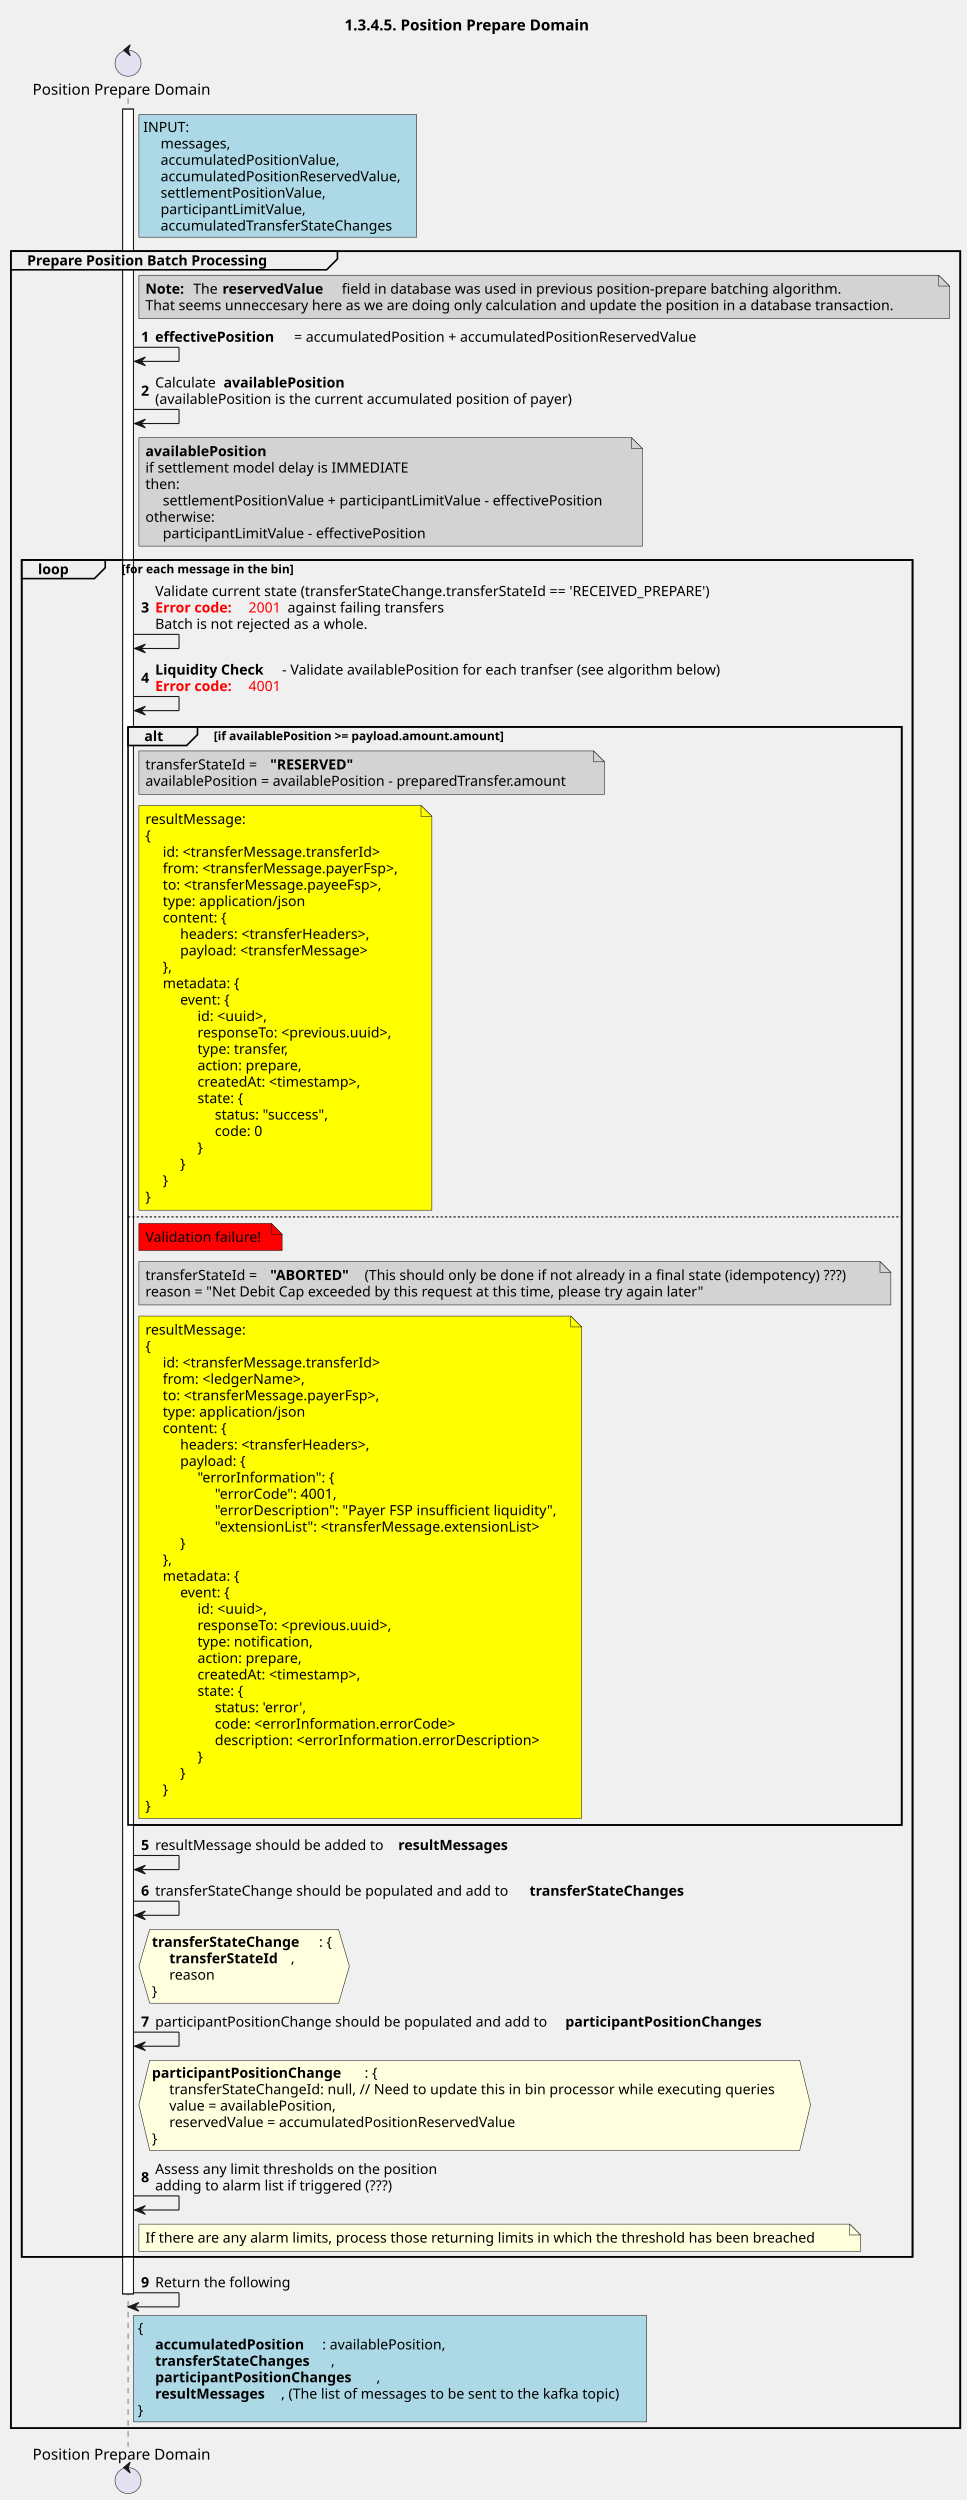
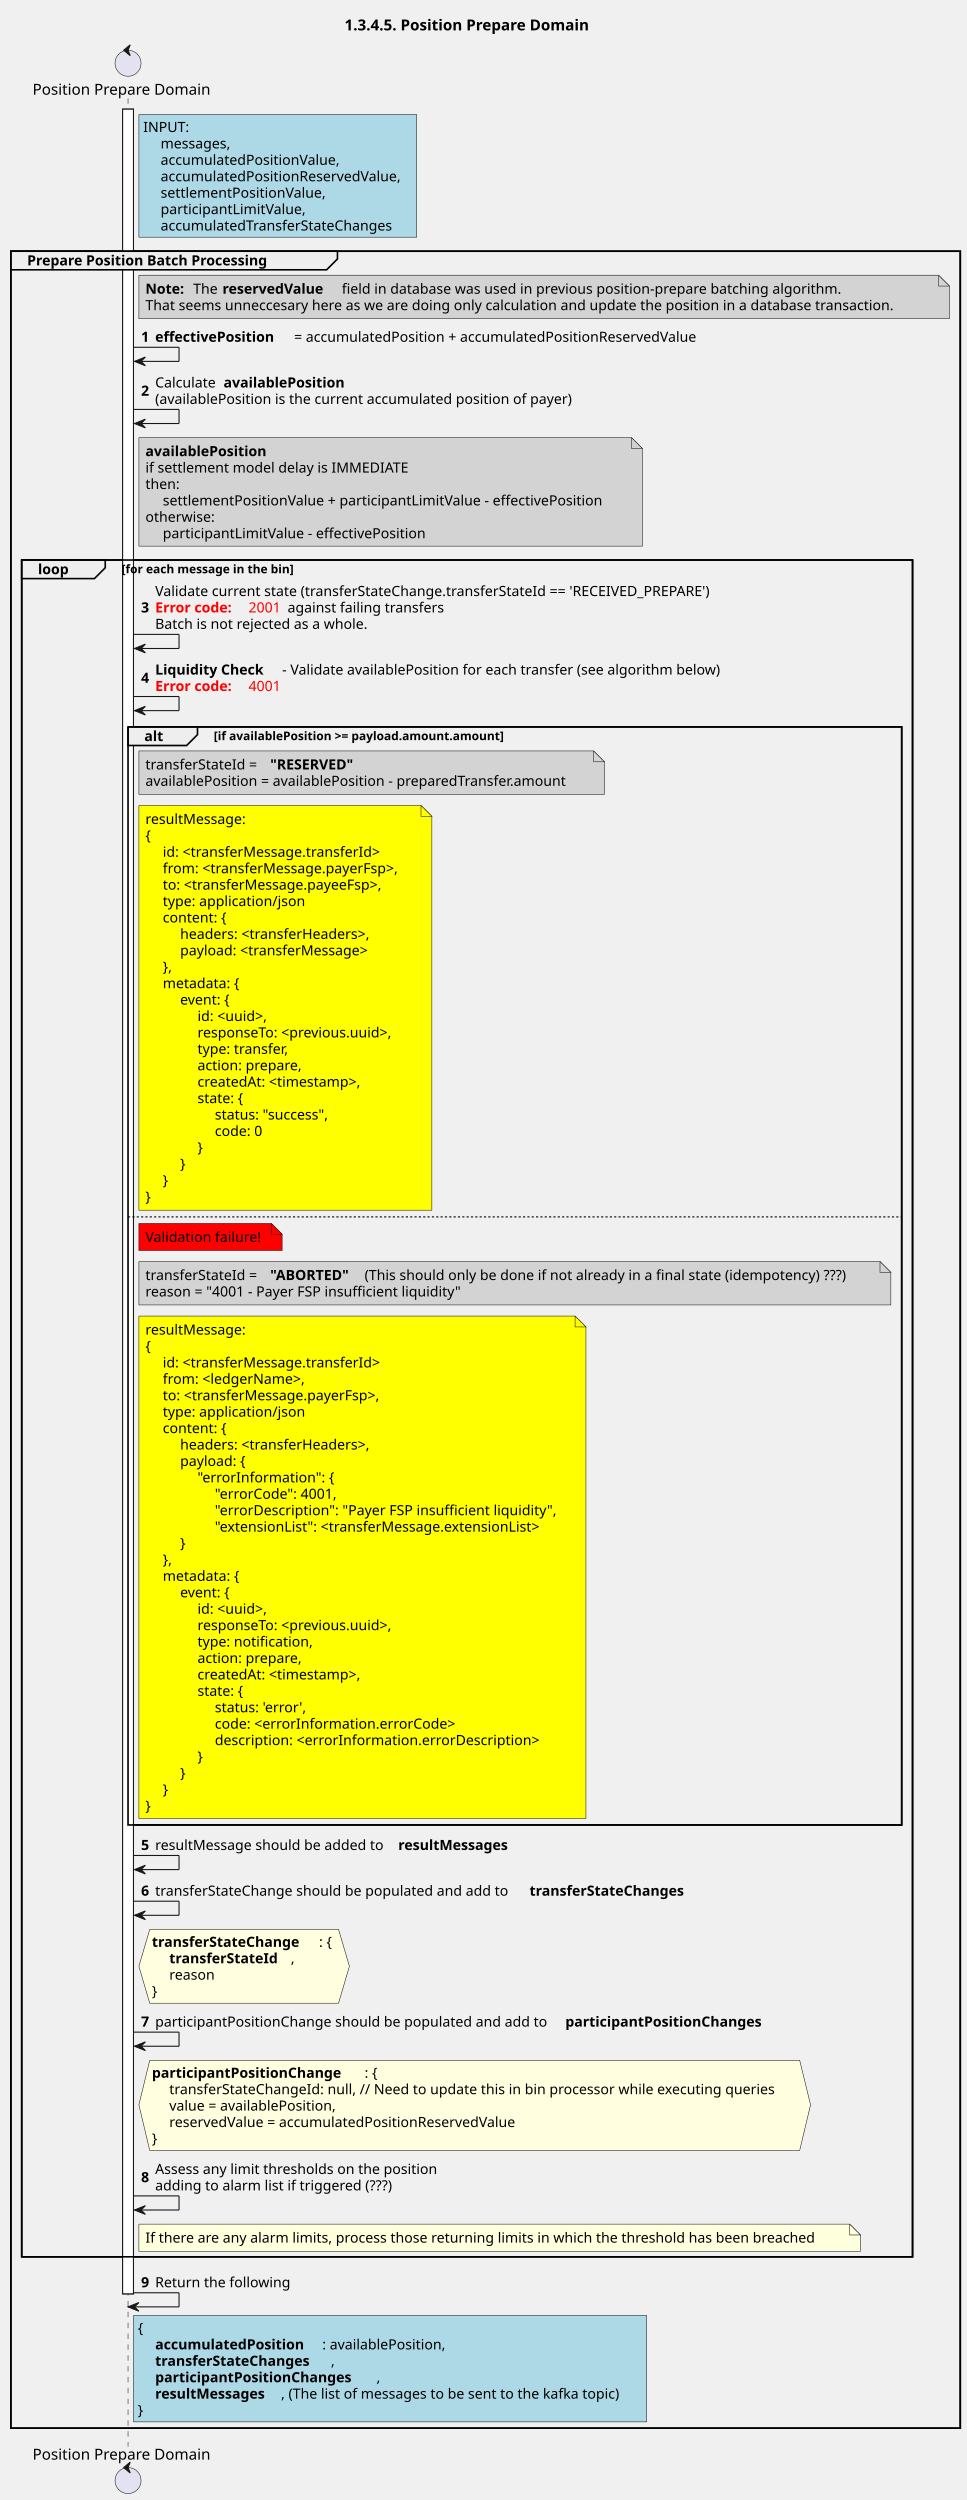
<svg xmlns="http://www.w3.org/2000/svg" contentStyleType="text/css" height="2304px" preserveAspectRatio="none" style="width:891px;height:2304px;background:#FFFFFF;" version="1.1" viewBox="0 0 891 2304" width="891px" zoomAndPan="magnify">
  <defs />
  <g>
    <text fill="#000000" font-family="sans-serif" font-size="14" font-weight="bold" lengthAdjust="spacing" textLength="259" x="317.5" y="27.995">1.3.4.5. Position Prepare Domain</text>
    <rect fill="#FFFFFF" height="2013.414" style="stroke:#181818;stroke-width:1.0;" width="10" x="113" y="100.594" />
    <rect fill="none" height="2006.281" style="stroke:#000000;stroke-width:1.5;" width="875" x="10" y="231.523" />
    <rect fill="none" height="1563.758" style="stroke:#000000;stroke-width:1.5;" width="821" x="20" y="516.117" />
    <rect fill="none" height="1011.969" style="stroke:#000000;stroke-width:1.5;" width="713" x="118" y="669.914" />
    <line style="stroke:#181818;stroke-width:0.5;stroke-dasharray:5.0,5.0;" x1="118" x2="118" y1="90.594" y2="2254.805" />
    <text fill="#000000" font-family="sans-serif" font-size="14" lengthAdjust="spacing" textLength="170" x="30" y="87.292">Position Prepare Domain</text>
    <ellipse cx="118" cy="58.297" fill="#E2E2F0" rx="12" ry="12" style="stroke:#181818;stroke-width:0.5;" />
    <polygon fill="#181818" points="114,46.297,120,41.297,118,46.297,120,51.297,114,46.297" style="stroke:#181818;stroke-width:1.0;" />
    <text fill="#000000" font-family="sans-serif" font-size="14" lengthAdjust="spacing" textLength="170" x="30" y="2266.8">Position Prepare Domain</text>
    <ellipse cx="118" cy="2286.102" fill="#E2E2F0" rx="12" ry="12" style="stroke:#181818;stroke-width:0.5;" />
    <polygon fill="#181818" points="114,2274.102,120,2269.102,118,2274.102,120,2279.102,114,2274.102" style="stroke:#181818;stroke-width:1.0;" />
    <rect fill="#FFFFFF" height="2013.414" style="stroke:#181818;stroke-width:1.0;" width="10" x="113" y="100.594" />
    <rect fill="#ADD8E6" height="113" style="stroke:#181818;stroke-width:0.5;" width="256" x="128" y="105.594" />
    <text fill="#000000" font-family="sans-serif" font-size="13" lengthAdjust="spacing" textLength="42" x="132" y="121.661">INPUT:</text>
    <text fill="#000000" font-family="sans-serif" font-size="13" lengthAdjust="spacing" textLength="70" x="148" y="136.793">messages,</text>
    <text fill="#000000" font-family="sans-serif" font-size="13" lengthAdjust="spacing" textLength="173" x="148" y="151.926">accumulatedPositionValue,</text>
    <text fill="#000000" font-family="sans-serif" font-size="13" lengthAdjust="spacing" textLength="232" x="148" y="167.059">accumulatedPositionReservedValue,</text>
    <text fill="#000000" font-family="sans-serif" font-size="13" lengthAdjust="spacing" textLength="160" x="148" y="182.192">settlementPositionValue,</text>
    <text fill="#000000" font-family="sans-serif" font-size="13" lengthAdjust="spacing" textLength="139" x="148" y="197.325">participantLimitValue,</text>
    <text fill="#000000" font-family="sans-serif" font-size="13" lengthAdjust="spacing" textLength="226" x="148" y="212.458">accumulatedTransferStateChanges</text>
    <path d="M10,231.523 L311,231.523 L311,238.656 L301,248.656 L10,248.656 L10,231.523 " fill="#EEEEEE" style="stroke:#000000;stroke-width:1.5;" />
    <rect fill="none" height="2006.281" style="stroke:#000000;stroke-width:1.5;" width="875" x="10" y="231.523" />
    <text fill="#000000" font-family="sans-serif" font-size="13" font-weight="bold" lengthAdjust="spacing" textLength="256" x="25" y="244.59">Prepare Position Batch Processing</text>
    <path d="M128,253.656 L128,293.656 L875,293.656 L875,263.656 L865,253.656 L128,253.656 " fill="#D3D3D3" style="stroke:#181818;stroke-width:0.5;" />
    <path d="M865,253.656 L865,263.656 L875,263.656 L865,253.656 " fill="#D3D3D3" style="stroke:#181818;stroke-width:0.5;" />
    <text fill="#000000" font-family="sans-serif" font-size="13" font-weight="bold" lengthAdjust="spacing" textLength="40" x="134" y="270.723">Note:</text>
    <text fill="#000000" font-family="sans-serif" font-size="13" lengthAdjust="spacing" textLength="23" x="178" y="270.723">The</text>
    <text fill="#000000" font-family="sans-serif" font-size="13" font-weight="bold" lengthAdjust="spacing" textLength="106" x="205" y="270.723">reservedValue</text>
    <text fill="#000000" font-family="sans-serif" font-size="13" lengthAdjust="spacing" textLength="478" x="315" y="270.723">field in database was used in previous position-prepare batching algorithm.</text>
    <text fill="#000000" font-family="sans-serif" font-size="13" lengthAdjust="spacing" textLength="726" x="134" y="285.856">That seems unneccesary here as we are doing only calculation and update the position in a database transaction.</text>
    <line style="stroke:#181818;stroke-width:1.0;" x1="123" x2="165" y1="320.055" y2="320.055" />
    <line style="stroke:#181818;stroke-width:1.0;" x1="165" x2="165" y1="320.055" y2="333.055" />
    <line style="stroke:#181818;stroke-width:1.0;" x1="124" x2="165" y1="333.055" y2="333.055" />
    <polygon fill="#181818" points="134,329.055,124,333.055,134,337.055,130,333.055" style="stroke:#181818;stroke-width:1.0;" />
    <text fill="#000000" font-family="sans-serif" font-size="13" font-weight="bold" lengthAdjust="spacing" textLength="9" x="130" y="314.989">1</text>
    <text fill="#000000" font-family="sans-serif" font-size="13" font-weight="bold" lengthAdjust="spacing" textLength="124" x="143" y="314.989">effectivePosition</text>
    <text fill="#000000" font-family="sans-serif" font-size="13" lengthAdjust="spacing" textLength="395" x="271" y="314.989">= accumulatedPosition + accumulatedPositionReservedValue</text>
    <line style="stroke:#181818;stroke-width:1.0;" x1="123" x2="165" y1="377.32" y2="377.32" />
    <line style="stroke:#181818;stroke-width:1.0;" x1="165" x2="165" y1="377.32" y2="390.32" />
    <line style="stroke:#181818;stroke-width:1.0;" x1="124" x2="165" y1="390.32" y2="390.32" />
    <polygon fill="#181818" points="134,386.32,124,390.32,134,394.32,130,390.32" style="stroke:#181818;stroke-width:1.0;" />
    <text fill="#000000" font-family="sans-serif" font-size="13" font-weight="bold" lengthAdjust="spacing" textLength="9" x="130" y="364.688">2</text>
    <text fill="#000000" font-family="sans-serif" font-size="13" lengthAdjust="spacing" textLength="59" x="143" y="357.122">Calculate</text>
    <text fill="#000000" font-family="sans-serif" font-size="13" font-weight="bold" lengthAdjust="spacing" textLength="125" x="206" y="357.122">availablePosition</text>
    <text fill="#000000" font-family="sans-serif" font-size="13" lengthAdjust="spacing" textLength="4" x="331" y="357.122"> </text>
    <text fill="#000000" font-family="sans-serif" font-size="13" lengthAdjust="spacing" textLength="402" x="143" y="372.254">(availablePosition is the current accumulated position of payer)</text>
    <path d="M128,403.32 L128,503.32 L592,503.32 L592,413.32 L582,403.32 L128,403.32 " fill="#D3D3D3" style="stroke:#181818;stroke-width:0.5;" />
    <path d="M582,403.32 L582,413.32 L592,413.32 L582,403.32 " fill="#D3D3D3" style="stroke:#181818;stroke-width:0.5;" />
    <text fill="#000000" font-family="sans-serif" font-size="13" font-weight="bold" lengthAdjust="spacing" textLength="125" x="134" y="420.387">availablePosition</text>
    <text fill="#000000" font-family="sans-serif" font-size="13" lengthAdjust="spacing" textLength="251" x="134" y="435.52">if settlement model delay is IMMEDIATE</text>
    <text fill="#000000" font-family="sans-serif" font-size="13" lengthAdjust="spacing" textLength="33" x="134" y="450.653">then:</text>
    <text fill="#000000" font-family="sans-serif" font-size="13" lengthAdjust="spacing" textLength="427" x="150" y="465.786">settlementPositionValue + participantLimitValue - effectivePosition</text>
    <text fill="#000000" font-family="sans-serif" font-size="13" lengthAdjust="spacing" textLength="65" x="134" y="480.918">otherwise:</text>
    <text fill="#000000" font-family="sans-serif" font-size="13" lengthAdjust="spacing" textLength="252" x="150" y="496.051">participantLimitValue - effectivePosition</text>
    <path d="M20,516.117 L97,516.117 L97,523.25 L87,533.25 L20,533.25 L20,516.117 " fill="#EEEEEE" style="stroke:#000000;stroke-width:1.5;" />
    <rect fill="none" height="1563.758" style="stroke:#000000;stroke-width:1.5;" width="821" x="20" y="516.117" />
    <text fill="#000000" font-family="sans-serif" font-size="13" font-weight="bold" lengthAdjust="spacing" textLength="32" x="35" y="529.184">loop</text>
    <text fill="#000000" font-family="sans-serif" font-size="11" font-weight="bold" lengthAdjust="spacing" textLength="189" x="112" y="528.328">[for each message in the bin]</text>
    <line style="stroke:#181818;stroke-width:1.0;" x1="123" x2="165" y1="584.648" y2="584.648" />
    <line style="stroke:#181818;stroke-width:1.0;" x1="165" x2="165" y1="584.648" y2="597.648" />
    <line style="stroke:#181818;stroke-width:1.0;" x1="124" x2="165" y1="597.648" y2="597.648" />
    <polygon fill="#181818" points="134,593.648,124,597.648,134,601.648,130,597.648" style="stroke:#181818;stroke-width:1.0;" />
    <text fill="#000000" font-family="sans-serif" font-size="13" font-weight="bold" lengthAdjust="spacing" textLength="9" x="130" y="564.45">3</text>
    <text fill="#000000" font-family="sans-serif" font-size="13" lengthAdjust="spacing" textLength="550" x="143" y="549.317">Validate current state (transferStateChange.transferStateId == 'RECEIVED_PREPARE')</text>
    <text fill="#FF0000" font-family="sans-serif" font-size="13" font-weight="bold" lengthAdjust="spacing" textLength="82" x="143" y="564.45">Error code:</text>
    <text fill="#FF0000" font-family="sans-serif" font-size="13" lengthAdjust="spacing" textLength="32" x="229" y="564.45">2001</text>
    <text fill="#000000" font-family="sans-serif" font-size="13" lengthAdjust="spacing" textLength="149" x="265" y="564.45">against failing transfers</text>
    <text fill="#000000" font-family="sans-serif" font-size="13" lengthAdjust="spacing" textLength="207" x="143" y="579.582">Batch is not rejected as a whole.</text>
    <line style="stroke:#181818;stroke-width:1.0;" x1="123" x2="165" y1="641.914" y2="641.914" />
    <line style="stroke:#181818;stroke-width:1.0;" x1="165" x2="165" y1="641.914" y2="654.914" />
    <line style="stroke:#181818;stroke-width:1.0;" x1="124" x2="165" y1="654.914" y2="654.914" />
    <polygon fill="#181818" points="134,650.914,124,654.914,134,658.914,130,654.914" style="stroke:#181818;stroke-width:1.0;" />
    <text fill="#000000" font-family="sans-serif" font-size="13" font-weight="bold" lengthAdjust="spacing" textLength="9" x="130" y="629.282">4</text>
    <text fill="#000000" font-family="sans-serif" font-size="13" font-weight="bold" lengthAdjust="spacing" textLength="113" x="143" y="621.715">Liquidity Check</text>
-     <text fill="#000000" font-family="sans-serif" font-size="13" lengthAdjust="spacing" textLength="423" x="260" y="621.715">- Validate availablePosition for each tranfser (see algorithm below)</text>
+     <text fill="#000000" font-family="sans-serif" font-size="13" lengthAdjust="spacing" textLength="423" x="260" y="621.715">- Validate availablePosition for each transfer (see algorithm below)</text>
    <text fill="#FF0000" font-family="sans-serif" font-size="13" font-weight="bold" lengthAdjust="spacing" textLength="82" x="143" y="636.848">Error code:</text>
    <text fill="#FF0000" font-family="sans-serif" font-size="13" lengthAdjust="spacing" textLength="32" x="229" y="636.848">4001</text>
    <path d="M118,669.914 L182,669.914 L182,677.047 L172,687.047 L118,687.047 L118,669.914 " fill="#EEEEEE" style="stroke:#000000;stroke-width:1.5;" />
    <rect fill="none" height="1011.969" style="stroke:#000000;stroke-width:1.5;" width="713" x="118" y="669.914" />
    <text fill="#000000" font-family="sans-serif" font-size="13" font-weight="bold" lengthAdjust="spacing" textLength="19" x="133" y="682.981">alt</text>
    <text fill="#000000" font-family="sans-serif" font-size="11" font-weight="bold" lengthAdjust="spacing" textLength="315" x="197" y="682.125">[if availablePosition &gt;= payload.amount.amount]</text>
    <path d="M128,692.047 L128,732.047 L557,732.047 L557,702.047 L547,692.047 L128,692.047 " fill="#D3D3D3" style="stroke:#181818;stroke-width:0.5;" />
    <path d="M547,692.047 L547,702.047 L557,702.047 L547,692.047 " fill="#D3D3D3" style="stroke:#181818;stroke-width:0.5;" />
    <text fill="#000000" font-family="sans-serif" font-size="13" lengthAdjust="spacing" textLength="111" x="134" y="709.114">transferStateId =</text>
    <text fill="#000000" font-family="sans-serif" font-size="13" font-weight="bold" lengthAdjust="spacing" textLength="91" x="249" y="709.114">"RESERVED"</text>
    <text fill="#000000" font-family="sans-serif" font-size="13" lengthAdjust="spacing" textLength="408" x="134" y="724.247">availablePosition = availablePosition - preparedTransfer.amount</text>
    <path d="M128,742.312 L128,1115.312 L398,1115.312 L398,752.312 L388,742.312 L128,742.312 " fill="#FFFF00" style="stroke:#181818;stroke-width:0.5;" />
    <path d="M388,742.312 L388,752.312 L398,752.312 L388,742.312 " fill="#FFFF00" style="stroke:#181818;stroke-width:0.5;" />
    <text fill="#000000" font-family="sans-serif" font-size="13" lengthAdjust="spacing" textLength="97" x="134" y="759.379">resultMessage:</text>
    <text fill="#000000" font-family="sans-serif" font-size="13" lengthAdjust="spacing" textLength="8" x="134" y="774.512">{</text>
    <text fill="#000000" font-family="sans-serif" font-size="13" lengthAdjust="spacing" textLength="213" x="150" y="789.645">id: &lt;transferMessage.transferId&gt;</text>
    <text fill="#000000" font-family="sans-serif" font-size="13" lengthAdjust="spacing" textLength="233" x="150" y="804.778">from: &lt;transferMessage.payerFsp&gt;,</text>
    <text fill="#000000" font-family="sans-serif" font-size="13" lengthAdjust="spacing" textLength="219" x="150" y="819.911">to: &lt;transferMessage.payeeFsp&gt;,</text>
    <text fill="#000000" font-family="sans-serif" font-size="13" lengthAdjust="spacing" textLength="135" x="150" y="835.043">type: application/json</text>
    <text fill="#000000" font-family="sans-serif" font-size="13" lengthAdjust="spacing" textLength="65" x="150" y="850.176">content: {</text>
    <text fill="#000000" font-family="sans-serif" font-size="13" lengthAdjust="spacing" textLength="190" x="166" y="865.309">headers: &lt;transferHeaders&gt;,</text>
    <text fill="#000000" font-family="sans-serif" font-size="13" lengthAdjust="spacing" textLength="187" x="166" y="880.442">payload: &lt;transferMessage&gt;</text>
    <text fill="#000000" font-family="sans-serif" font-size="13" lengthAdjust="spacing" textLength="12" x="150" y="895.575">},</text>
    <text fill="#000000" font-family="sans-serif" font-size="13" lengthAdjust="spacing" textLength="79" x="150" y="910.707">metadata: {</text>
    <text fill="#000000" font-family="sans-serif" font-size="13" lengthAdjust="spacing" textLength="52" x="166" y="925.84">event: {</text>
    <text fill="#000000" font-family="sans-serif" font-size="13" lengthAdjust="spacing" textLength="72" x="182" y="940.973">id: &lt;uuid&gt;,</text>
    <text fill="#000000" font-family="sans-serif" font-size="13" lengthAdjust="spacing" textLength="193" x="182" y="956.106">responseTo: &lt;previous.uuid&gt;,</text>
    <text fill="#000000" font-family="sans-serif" font-size="13" lengthAdjust="spacing" textLength="90" x="182" y="971.239">type: transfer,</text>
    <text fill="#000000" font-family="sans-serif" font-size="13" lengthAdjust="spacing" textLength="101" x="182" y="986.372">action: prepare,</text>
    <text fill="#000000" font-family="sans-serif" font-size="13" lengthAdjust="spacing" textLength="167" x="182" y="1001.504">createdAt: &lt;timestamp&gt;,</text>
    <text fill="#000000" font-family="sans-serif" font-size="13" lengthAdjust="spacing" textLength="49" x="182" y="1016.637">state: {</text>
    <text fill="#000000" font-family="sans-serif" font-size="13" lengthAdjust="spacing" textLength="113" x="198" y="1031.77">status: "success",</text>
    <text fill="#000000" font-family="sans-serif" font-size="13" lengthAdjust="spacing" textLength="47" x="198" y="1046.903">code: 0</text>
    <text fill="#000000" font-family="sans-serif" font-size="13" lengthAdjust="spacing" textLength="8" x="182" y="1062.036">}</text>
    <text fill="#000000" font-family="sans-serif" font-size="13" lengthAdjust="spacing" textLength="8" x="166" y="1077.168">}</text>
    <text fill="#000000" font-family="sans-serif" font-size="13" lengthAdjust="spacing" textLength="8" x="150" y="1092.301">}</text>
    <text fill="#000000" font-family="sans-serif" font-size="13" lengthAdjust="spacing" textLength="8" x="134" y="1107.434">}</text>
    <line style="stroke:#000000;stroke-width:1.0;stroke-dasharray:2.0,2.0;" x1="118" x2="831" y1="1121.5" y2="1121.5" />
    <path d="M128,1127.5 L128,1152.5 L260,1152.5 L260,1137.5 L250,1127.5 L128,1127.5 " fill="#FF0000" style="stroke:#181818;stroke-width:0.5;" />
    <path d="M250,1127.5 L250,1137.5 L260,1137.5 L250,1127.5 " fill="#FF0000" style="stroke:#181818;stroke-width:0.5;" />
    <text fill="#000000" font-family="sans-serif" font-size="13" lengthAdjust="spacing" textLength="111" x="134" y="1144.567">Validation failure!</text>
    <path d="M128,1162.633 L128,1202.633 L821,1202.633 L821,1172.633 L811,1162.633 L128,1162.633 " fill="#D3D3D3" style="stroke:#181818;stroke-width:0.5;" />
    <path d="M811,1162.633 L811,1172.633 L821,1172.633 L811,1162.633 " fill="#D3D3D3" style="stroke:#181818;stroke-width:0.5;" />
    <text fill="#000000" font-family="sans-serif" font-size="13" lengthAdjust="spacing" textLength="111" x="134" y="1179.7">transferStateId =</text>
    <text fill="#000000" font-family="sans-serif" font-size="13" font-weight="bold" lengthAdjust="spacing" textLength="83" x="249" y="1179.7">"ABORTED"</text>
    <text fill="#000000" font-family="sans-serif" font-size="13" lengthAdjust="spacing" textLength="470" x="336" y="1179.7">(This should only be done if not already in a final state (idempotency) ???)</text>
-     <text fill="#000000" font-family="sans-serif" font-size="13" lengthAdjust="spacing" textLength="548" x="134" y="1194.832">reason = "Net Debit Cap exceeded by this request at this time, please try again later"</text>
-     <path d="M128,1212.898 L128,1675.898 L536,1675.898 L536,1222.898 L526,1212.898 L128,1212.898 " fill="#FFFF00" style="stroke:#181818;stroke-width:0.5;" />
-     <path d="M526,1212.898 L526,1222.898 L536,1222.898 L526,1212.898 " fill="#FFFF00" style="stroke:#181818;stroke-width:0.5;" />
+     <text fill="#000000" font-family="sans-serif" font-size="13" lengthAdjust="spacing" textLength="306" x="134" y="1194.832">reason = "4001 - Payer FSP insufficient liquidity"</text>
+     <path d="M128,1212.898 L128,1675.898 L540,1675.898 L540,1222.898 L530,1212.898 L128,1212.898 " fill="#FFFF00" style="stroke:#181818;stroke-width:0.5;" />
+     <path d="M530,1212.898 L530,1222.898 L540,1222.898 L530,1212.898 " fill="#FFFF00" style="stroke:#181818;stroke-width:0.5;" />
    <text fill="#000000" font-family="sans-serif" font-size="13" lengthAdjust="spacing" textLength="97" x="134" y="1229.965">resultMessage:</text>
    <text fill="#000000" font-family="sans-serif" font-size="13" lengthAdjust="spacing" textLength="8" x="134" y="1245.098">{</text>
    <text fill="#000000" font-family="sans-serif" font-size="13" lengthAdjust="spacing" textLength="213" x="150" y="1260.231">id: &lt;transferMessage.transferId&gt;</text>
    <text fill="#000000" font-family="sans-serif" font-size="13" lengthAdjust="spacing" textLength="143" x="150" y="1275.364">from: &lt;ledgerName&gt;,</text>
    <text fill="#000000" font-family="sans-serif" font-size="13" lengthAdjust="spacing" textLength="216" x="150" y="1290.497">to: &lt;transferMessage.payerFsp&gt;,</text>
    <text fill="#000000" font-family="sans-serif" font-size="13" lengthAdjust="spacing" textLength="135" x="150" y="1305.629">type: application/json</text>
    <text fill="#000000" font-family="sans-serif" font-size="13" lengthAdjust="spacing" textLength="65" x="150" y="1320.762">content: {</text>
    <text fill="#000000" font-family="sans-serif" font-size="13" lengthAdjust="spacing" textLength="190" x="166" y="1335.895">headers: &lt;transferHeaders&gt;,</text>
    <text fill="#000000" font-family="sans-serif" font-size="13" lengthAdjust="spacing" textLength="66" x="166" y="1351.028">payload: {</text>
    <text fill="#000000" font-family="sans-serif" font-size="13" lengthAdjust="spacing" textLength="130" x="182" y="1366.161">"errorInformation": {</text>
    <text fill="#000000" font-family="sans-serif" font-size="13" lengthAdjust="spacing" textLength="118" x="198" y="1381.293">"errorCode": 4001,</text>
    <text fill="#000000" font-family="sans-serif" font-size="13" lengthAdjust="spacing" textLength="323" x="198" y="1396.426">"errorDescription": "Payer FSP insufficient liquidity",</text>
    <text fill="#000000" font-family="sans-serif" font-size="13" lengthAdjust="spacing" textLength="319" x="198" y="1411.559">"extensionList": &lt;transferMessage.extensionList&gt;</text>
    <text fill="#000000" font-family="sans-serif" font-size="13" lengthAdjust="spacing" textLength="8" x="166" y="1426.692">}</text>
    <text fill="#000000" font-family="sans-serif" font-size="13" lengthAdjust="spacing" textLength="12" x="150" y="1441.825">},</text>
    <text fill="#000000" font-family="sans-serif" font-size="13" lengthAdjust="spacing" textLength="79" x="150" y="1456.957">metadata: {</text>
    <text fill="#000000" font-family="sans-serif" font-size="13" lengthAdjust="spacing" textLength="52" x="166" y="1472.09">event: {</text>
    <text fill="#000000" font-family="sans-serif" font-size="13" lengthAdjust="spacing" textLength="72" x="182" y="1487.223">id: &lt;uuid&gt;,</text>
    <text fill="#000000" font-family="sans-serif" font-size="13" lengthAdjust="spacing" textLength="193" x="182" y="1502.356">responseTo: &lt;previous.uuid&gt;,</text>
    <text fill="#000000" font-family="sans-serif" font-size="13" lengthAdjust="spacing" textLength="110" x="182" y="1517.489">type: notification,</text>
    <text fill="#000000" font-family="sans-serif" font-size="13" lengthAdjust="spacing" textLength="101" x="182" y="1532.622">action: prepare,</text>
    <text fill="#000000" font-family="sans-serif" font-size="13" lengthAdjust="spacing" textLength="167" x="182" y="1547.754">createdAt: &lt;timestamp&gt;,</text>
    <text fill="#000000" font-family="sans-serif" font-size="13" lengthAdjust="spacing" textLength="49" x="182" y="1562.887">state: {</text>
    <text fill="#000000" font-family="sans-serif" font-size="13" lengthAdjust="spacing" textLength="89" x="198" y="1578.02">status: 'error',</text>
    <text fill="#000000" font-family="sans-serif" font-size="13" lengthAdjust="spacing" textLength="233" x="198" y="1593.153">code: &lt;errorInformation.errorCode&gt;</text>
    <text fill="#000000" font-family="sans-serif" font-size="13" lengthAdjust="spacing" textLength="311" x="198" y="1608.286">description: &lt;errorInformation.errorDescription&gt;</text>
    <text fill="#000000" font-family="sans-serif" font-size="13" lengthAdjust="spacing" textLength="8" x="182" y="1623.418">}</text>
    <text fill="#000000" font-family="sans-serif" font-size="13" lengthAdjust="spacing" textLength="8" x="166" y="1638.551">}</text>
    <text fill="#000000" font-family="sans-serif" font-size="13" lengthAdjust="spacing" textLength="8" x="150" y="1653.684">}</text>
    <text fill="#000000" font-family="sans-serif" font-size="13" lengthAdjust="spacing" textLength="8" x="134" y="1668.817">}</text>
    <line style="stroke:#181818;stroke-width:1.0;" x1="123" x2="165" y1="1710.016" y2="1710.016" />
    <line style="stroke:#181818;stroke-width:1.0;" x1="165" x2="165" y1="1710.016" y2="1723.016" />
    <line style="stroke:#181818;stroke-width:1.0;" x1="124" x2="165" y1="1723.016" y2="1723.016" />
    <polygon fill="#181818" points="134,1719.016,124,1723.016,134,1727.016,130,1723.016" style="stroke:#181818;stroke-width:1.0;" />
    <text fill="#000000" font-family="sans-serif" font-size="13" font-weight="bold" lengthAdjust="spacing" textLength="9" x="130" y="1704.95">5</text>
    <text fill="#000000" font-family="sans-serif" font-size="13" lengthAdjust="spacing" textLength="220" x="143" y="1704.95">resultMessage should be added to</text>
    <text fill="#000000" font-family="sans-serif" font-size="13" font-weight="bold" lengthAdjust="spacing" textLength="116" x="367" y="1704.95">resultMessages</text>
    <line style="stroke:#181818;stroke-width:1.0;" x1="123" x2="165" y1="1752.148" y2="1752.148" />
    <line style="stroke:#181818;stroke-width:1.0;" x1="165" x2="165" y1="1752.148" y2="1765.148" />
    <line style="stroke:#181818;stroke-width:1.0;" x1="124" x2="165" y1="1765.148" y2="1765.148" />
    <polygon fill="#181818" points="134,1761.148,124,1765.148,134,1769.148,130,1765.148" style="stroke:#181818;stroke-width:1.0;" />
    <text fill="#000000" font-family="sans-serif" font-size="13" font-weight="bold" lengthAdjust="spacing" textLength="9" x="130" y="1747.082">6</text>
    <text fill="#000000" font-family="sans-serif" font-size="13" lengthAdjust="spacing" textLength="341" x="143" y="1747.082">transferStateChange should be populated and add to</text>
    <text fill="#000000" font-family="sans-serif" font-size="13" font-weight="bold" lengthAdjust="spacing" textLength="162" x="488" y="1747.082">transferStateChanges</text>
    <polygon fill="#FFFFE0" points="138,1778.148,312,1778.148,322,1812.148,312,1846.148,138,1846.148,128,1812.148,138,1778.148" style="stroke:#181818;stroke-width:0.5;" />
    <text fill="#000000" font-family="sans-serif" font-size="13" font-weight="bold" lengthAdjust="spacing" textLength="154" x="140" y="1794.215">transferStateChange</text>
    <text fill="#000000" font-family="sans-serif" font-size="13" lengthAdjust="spacing" textLength="16" x="294" y="1794.215">: {</text>
    <text fill="#000000" font-family="sans-serif" font-size="13" lengthAdjust="spacing" textLength="16" x="140" y="1809.348">    </text>
    <text fill="#000000" font-family="sans-serif" font-size="13" font-weight="bold" lengthAdjust="spacing" textLength="112" x="156" y="1809.348">transferStateId</text>
    <text fill="#000000" font-family="sans-serif" font-size="13" lengthAdjust="spacing" textLength="4" x="268" y="1809.348">,</text>
    <text fill="#000000" font-family="sans-serif" font-size="13" lengthAdjust="spacing" textLength="44" x="156" y="1824.481">reason</text>
    <text fill="#000000" font-family="sans-serif" font-size="13" lengthAdjust="spacing" textLength="8" x="140" y="1839.614">}</text>
    <line style="stroke:#181818;stroke-width:1.0;" x1="123" x2="165" y1="1872.812" y2="1872.812" />
    <line style="stroke:#181818;stroke-width:1.0;" x1="165" x2="165" y1="1872.812" y2="1885.812" />
    <line style="stroke:#181818;stroke-width:1.0;" x1="124" x2="165" y1="1885.812" y2="1885.812" />
    <polygon fill="#181818" points="134,1881.812,124,1885.812,134,1889.812,130,1885.812" style="stroke:#181818;stroke-width:1.0;" />
    <text fill="#000000" font-family="sans-serif" font-size="13" font-weight="bold" lengthAdjust="spacing" textLength="9" x="130" y="1867.747">7</text>
    <text fill="#000000" font-family="sans-serif" font-size="13" lengthAdjust="spacing" textLength="374" x="143" y="1867.747">participantPositionChange should be populated and add to</text>
    <text fill="#000000" font-family="sans-serif" font-size="13" font-weight="bold" lengthAdjust="spacing" textLength="204" x="521" y="1867.747">participantPositionChanges</text>
    <polygon fill="#FFFFE0" points="138,1898.812,737,1898.812,747,1939.812,737,1981.812,138,1981.812,128,1939.812,138,1898.812" style="stroke:#181818;stroke-width:0.5;" />
    <text fill="#000000" font-family="sans-serif" font-size="13" font-weight="bold" lengthAdjust="spacing" textLength="196" x="140" y="1914.879">participantPositionChange</text>
    <text fill="#000000" font-family="sans-serif" font-size="13" lengthAdjust="spacing" textLength="16" x="336" y="1914.879">: {</text>
    <text fill="#000000" font-family="sans-serif" font-size="13" lengthAdjust="spacing" textLength="579" x="156" y="1930.012">transferStateChangeId: null, // Need to update this in bin processor while executing queries</text>
    <text fill="#000000" font-family="sans-serif" font-size="13" lengthAdjust="spacing" textLength="163" x="156" y="1945.145">value = availablePosition,</text>
    <text fill="#000000" font-family="sans-serif" font-size="13" lengthAdjust="spacing" textLength="339" x="156" y="1960.278">reservedValue = accumulatedPositionReservedValue</text>
    <text fill="#000000" font-family="sans-serif" font-size="13" lengthAdjust="spacing" textLength="8" x="140" y="1975.411">}</text>
    <line style="stroke:#181818;stroke-width:1.0;" x1="123" x2="165" y1="2023.742" y2="2023.742" />
    <line style="stroke:#181818;stroke-width:1.0;" x1="165" x2="165" y1="2023.742" y2="2036.742" />
    <line style="stroke:#181818;stroke-width:1.0;" x1="124" x2="165" y1="2036.742" y2="2036.742" />
    <polygon fill="#181818" points="134,2032.742,124,2036.742,134,2040.742,130,2036.742" style="stroke:#181818;stroke-width:1.0;" />
    <text fill="#000000" font-family="sans-serif" font-size="13" font-weight="bold" lengthAdjust="spacing" textLength="9" x="130" y="2011.11">8</text>
    <text fill="#000000" font-family="sans-serif" font-size="13" lengthAdjust="spacing" textLength="273" x="143" y="2003.543">Assess any limit thresholds on the position</text>
    <text fill="#000000" font-family="sans-serif" font-size="13" lengthAdjust="spacing" textLength="231" x="143" y="2018.676">adding to alarm list if triggered (???)</text>
    <path d="M128,2049.742 L128,2074.742 L793,2074.742 L793,2059.742 L783,2049.742 L128,2049.742 " fill="#FEFFDD" style="stroke:#181818;stroke-width:0.5;" />
    <path d="M783,2049.742 L783,2059.742 L793,2059.742 L783,2049.742 " fill="#FEFFDD" style="stroke:#181818;stroke-width:0.5;" />
    <text fill="#000000" font-family="sans-serif" font-size="13" lengthAdjust="spacing" textLength="644" x="134" y="2066.809">If there are any alarm limits, process those returning limits in which the threshold has been breached</text>
    <line style="stroke:#181818;stroke-width:1.0;" x1="123" x2="165" y1="2113.008" y2="2113.008" />
    <line style="stroke:#181818;stroke-width:1.0;" x1="165" x2="165" y1="2113.008" y2="2126.008" />
    <line style="stroke:#181818;stroke-width:1.0;" x1="118" x2="165" y1="2126.008" y2="2126.008" />
    <polygon fill="#181818" points="128,2122.008,118,2126.008,128,2130.008,124,2126.008" style="stroke:#181818;stroke-width:1.0;" />
    <text fill="#000000" font-family="sans-serif" font-size="13" font-weight="bold" lengthAdjust="spacing" textLength="9" x="130" y="2107.942">9</text>
    <text fill="#000000" font-family="sans-serif" font-size="13" lengthAdjust="spacing" textLength="125" x="143" y="2107.942">Return the following</text>
    <rect fill="#ADD8E6" height="98" style="stroke:#181818;stroke-width:0.5;" width="473" x="123" y="2134.008" />
    <text fill="#000000" font-family="sans-serif" font-size="13" lengthAdjust="spacing" textLength="8" x="127" y="2150.075">{</text>
    <text fill="#000000" font-family="sans-serif" font-size="13" lengthAdjust="spacing" textLength="16" x="127" y="2165.207">    </text>
    <text fill="#000000" font-family="sans-serif" font-size="13" font-weight="bold" lengthAdjust="spacing" textLength="154" x="143" y="2165.207">accumulatedPosition</text>
    <text fill="#000000" font-family="sans-serif" font-size="13" lengthAdjust="spacing" textLength="118" x="297" y="2165.207">: availablePosition,</text>
    <text fill="#000000" font-family="sans-serif" font-size="13" lengthAdjust="spacing" textLength="16" x="127" y="2180.34">    </text>
    <text fill="#000000" font-family="sans-serif" font-size="13" font-weight="bold" lengthAdjust="spacing" textLength="162" x="143" y="2180.34">transferStateChanges</text>
    <text fill="#000000" font-family="sans-serif" font-size="13" lengthAdjust="spacing" textLength="4" x="305" y="2180.34">,</text>
    <text fill="#000000" font-family="sans-serif" font-size="13" lengthAdjust="spacing" textLength="16" x="127" y="2195.473">    </text>
    <text fill="#000000" font-family="sans-serif" font-size="13" font-weight="bold" lengthAdjust="spacing" textLength="204" x="143" y="2195.473">participantPositionChanges</text>
    <text fill="#000000" font-family="sans-serif" font-size="13" lengthAdjust="spacing" textLength="4" x="347" y="2195.473">,</text>
    <text fill="#000000" font-family="sans-serif" font-size="13" lengthAdjust="spacing" textLength="16" x="127" y="2210.606">    </text>
    <text fill="#000000" font-family="sans-serif" font-size="13" font-weight="bold" lengthAdjust="spacing" textLength="116" x="143" y="2210.606">resultMessages</text>
    <text fill="#000000" font-family="sans-serif" font-size="13" lengthAdjust="spacing" textLength="333" x="259" y="2210.606">, (The list of messages to be sent to the kafka topic)</text>
    <text fill="#000000" font-family="sans-serif" font-size="13" lengthAdjust="spacing" textLength="8" x="127" y="2225.739">}</text>
  </g>
</svg>
